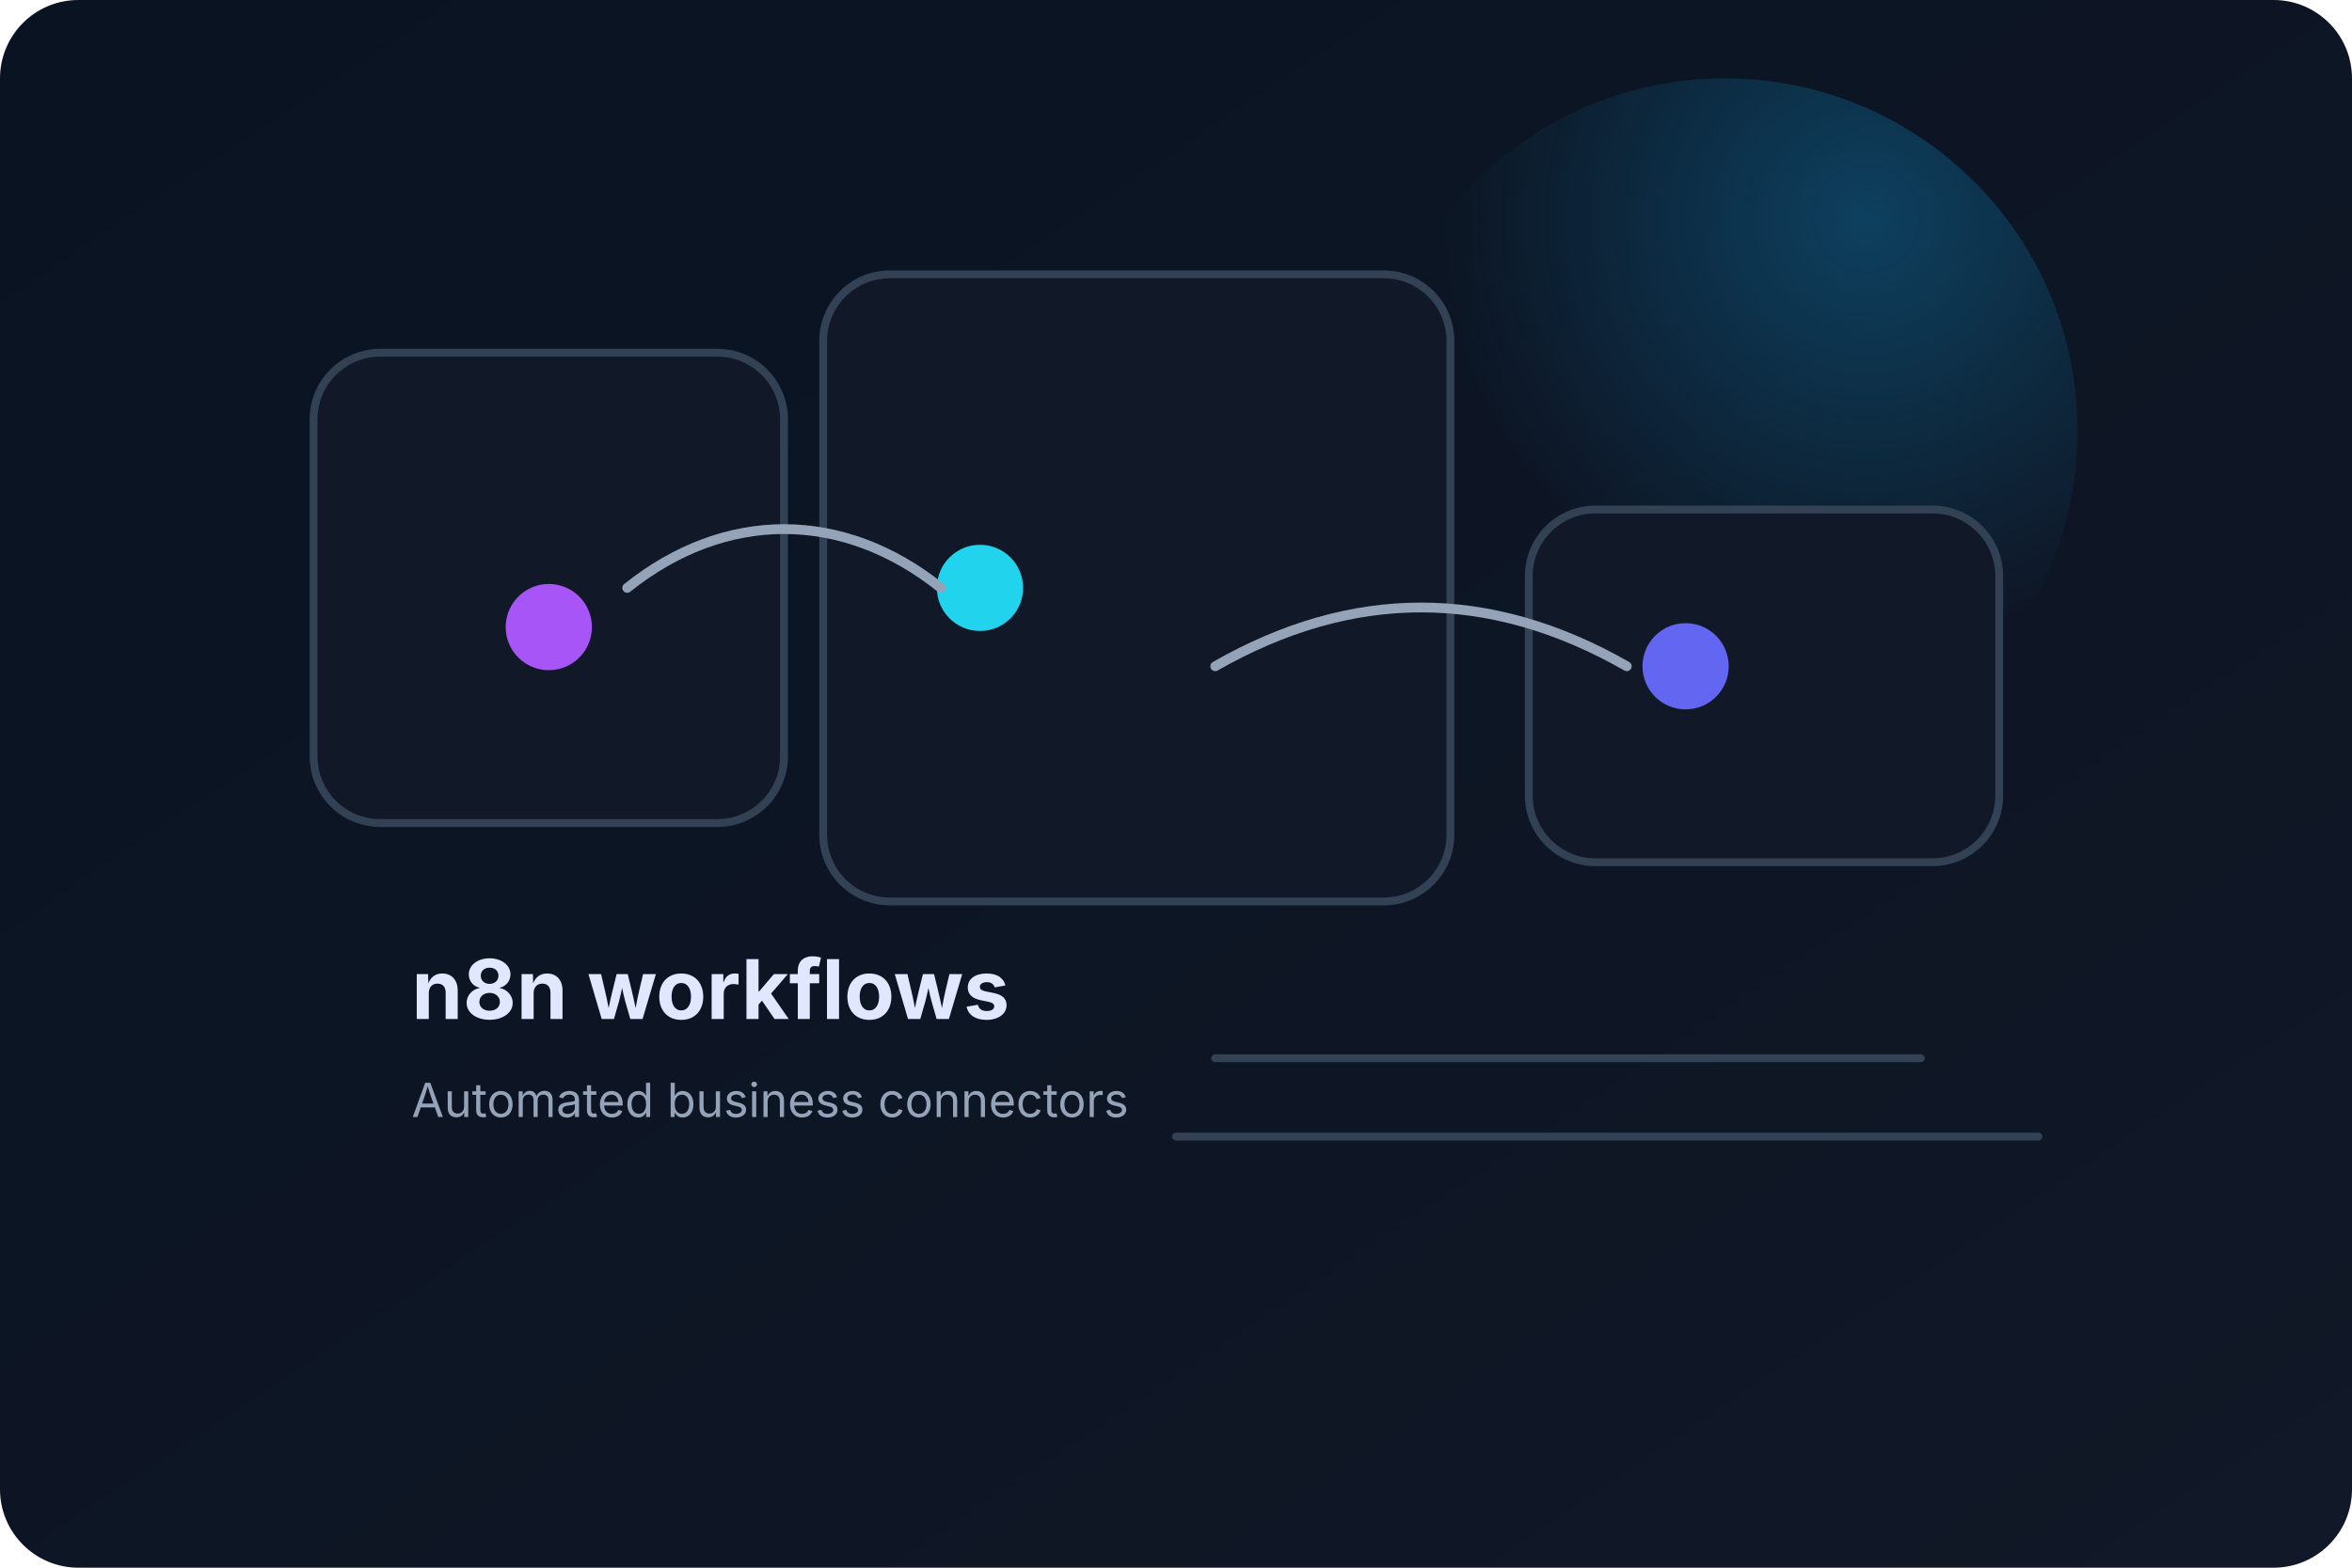
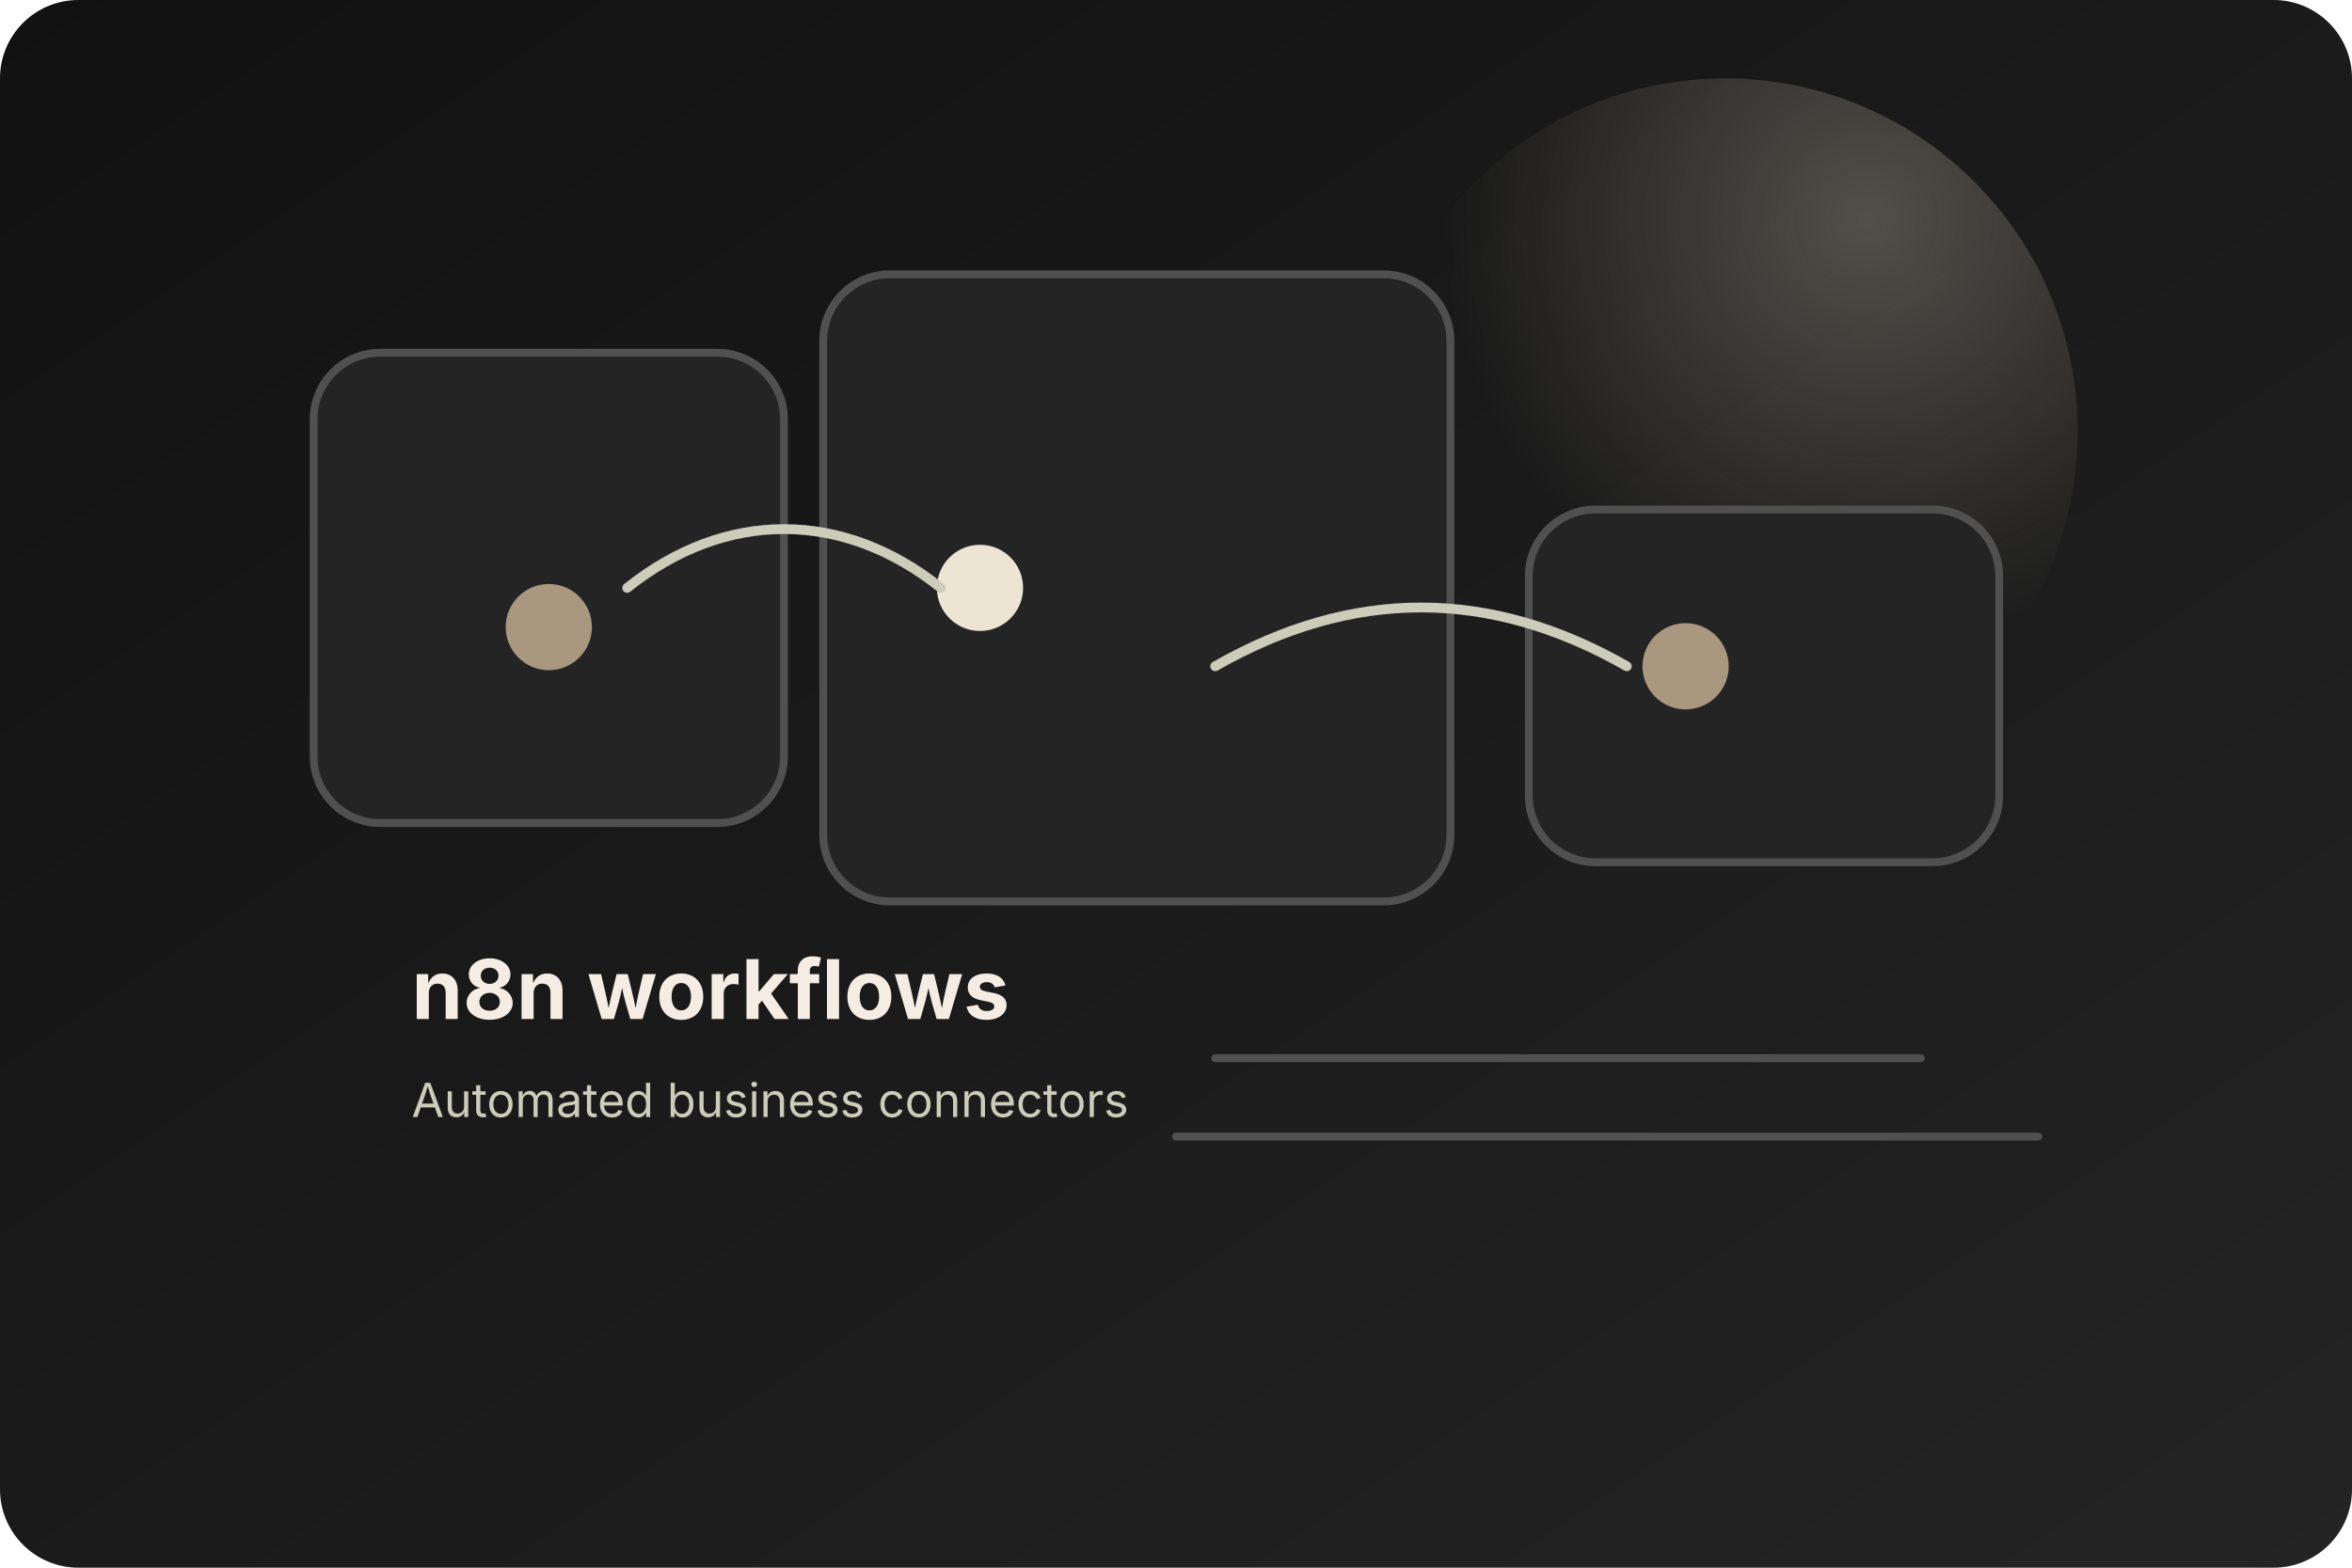
<svg xmlns="http://www.w3.org/2000/svg" width="1200" height="800" viewBox="0 0 1200 800" fill="none">
  <defs>
    <linearGradient id="bg2" x1="0" y1="0" x2="1" y2="1">
-       <stop offset="0%" stop-color="#091321" />
-       <stop offset="100%" stop-color="#111827" />
+       <stop offset="0%" stop-color="#111111" />
+       <stop offset="100%" stop-color="#242424" />
    </linearGradient>
    <radialGradient id="halo2" cx="0.7" cy="0.2" r="0.6">
-       <stop offset="0%" stop-color="#0EA5E9" stop-opacity="0.3" />
-       <stop offset="100%" stop-color="#0EA5E9" stop-opacity="0" />
+       <stop offset="0%" stop-color="#D8CDBA" stop-opacity="0.3" />
+       <stop offset="100%" stop-color="#D8CDBA" stop-opacity="0" />
    </radialGradient>
  </defs>
  <rect width="1200" height="800" rx="40" fill="url(#bg2)" />
  <circle cx="880" cy="220" r="180" fill="url(#halo2)" />
-   <rect x="160" y="180" width="240" height="240" rx="34" fill="#111827" stroke="#334155" stroke-width="4" />
-   <rect x="420" y="140" width="320" height="320" rx="34" fill="#111827" stroke="#334155" stroke-width="4" />
-   <rect x="780" y="260" width="240" height="180" rx="34" fill="#111827" stroke="#334155" stroke-width="4" />
-   <circle cx="280" cy="320" r="22" fill="#A855F7" />
-   <circle cx="500" cy="300" r="22" fill="#22D3EE" />
-   <circle cx="860" cy="340" r="22" fill="#6366F1" />
-   <path d="M320 300C370 260 430 260 480 300" stroke="#94A3B8" stroke-width="5" stroke-linecap="round" />
-   <path d="M620 340C690 300 760 300 830 340" stroke="#94A3B8" stroke-width="5" stroke-linecap="round" />
-   <path d="M600 580H1040" stroke="#334155" stroke-width="4" stroke-linecap="round" />
-   <path d="M620 540H980" stroke="#334155" stroke-width="4" stroke-linecap="round" />
-   <text x="210" y="520" font-family="Inter, Arial, sans-serif" font-size="42" fill="#E0E7FF" font-weight="700">n8n workflows</text>
-   <text x="210" y="570" font-family="Inter, Arial, sans-serif" font-size="24" fill="#94A3B8">Automated business connectors</text>
+   <rect x="160" y="180" width="240" height="240" rx="34" fill="#242424" stroke="#505050" stroke-width="4" />
+   <rect x="420" y="140" width="320" height="320" rx="34" fill="#242424" stroke="#505050" stroke-width="4" />
+   <rect x="780" y="260" width="240" height="180" rx="34" fill="#242424" stroke="#505050" stroke-width="4" />
+   <circle cx="280" cy="320" r="22" fill="#A9977F" />
+   <circle cx="500" cy="300" r="22" fill="#EDE4D4" />
+   <circle cx="860" cy="340" r="22" fill="#A9977F" />
+   <path d="M320 300C370 260 430 260 480 300" stroke="#CCCCBB" stroke-width="5" stroke-linecap="round" />
+   <path d="M620 340C690 300 760 300 830 340" stroke="#CCCCBB" stroke-width="5" stroke-linecap="round" />
+   <path d="M600 580H1040" stroke="#505050" stroke-width="4" stroke-linecap="round" />
+   <path d="M620 540H980" stroke="#505050" stroke-width="4" stroke-linecap="round" />
+   <text x="210" y="520" font-family="Inter, Arial, sans-serif" font-size="42" fill="#F5EDE4" font-weight="700">n8n workflows</text>
+   <text x="210" y="570" font-family="Inter, Arial, sans-serif" font-size="24" fill="#CCCCBB">Automated business connectors</text>
</svg>
